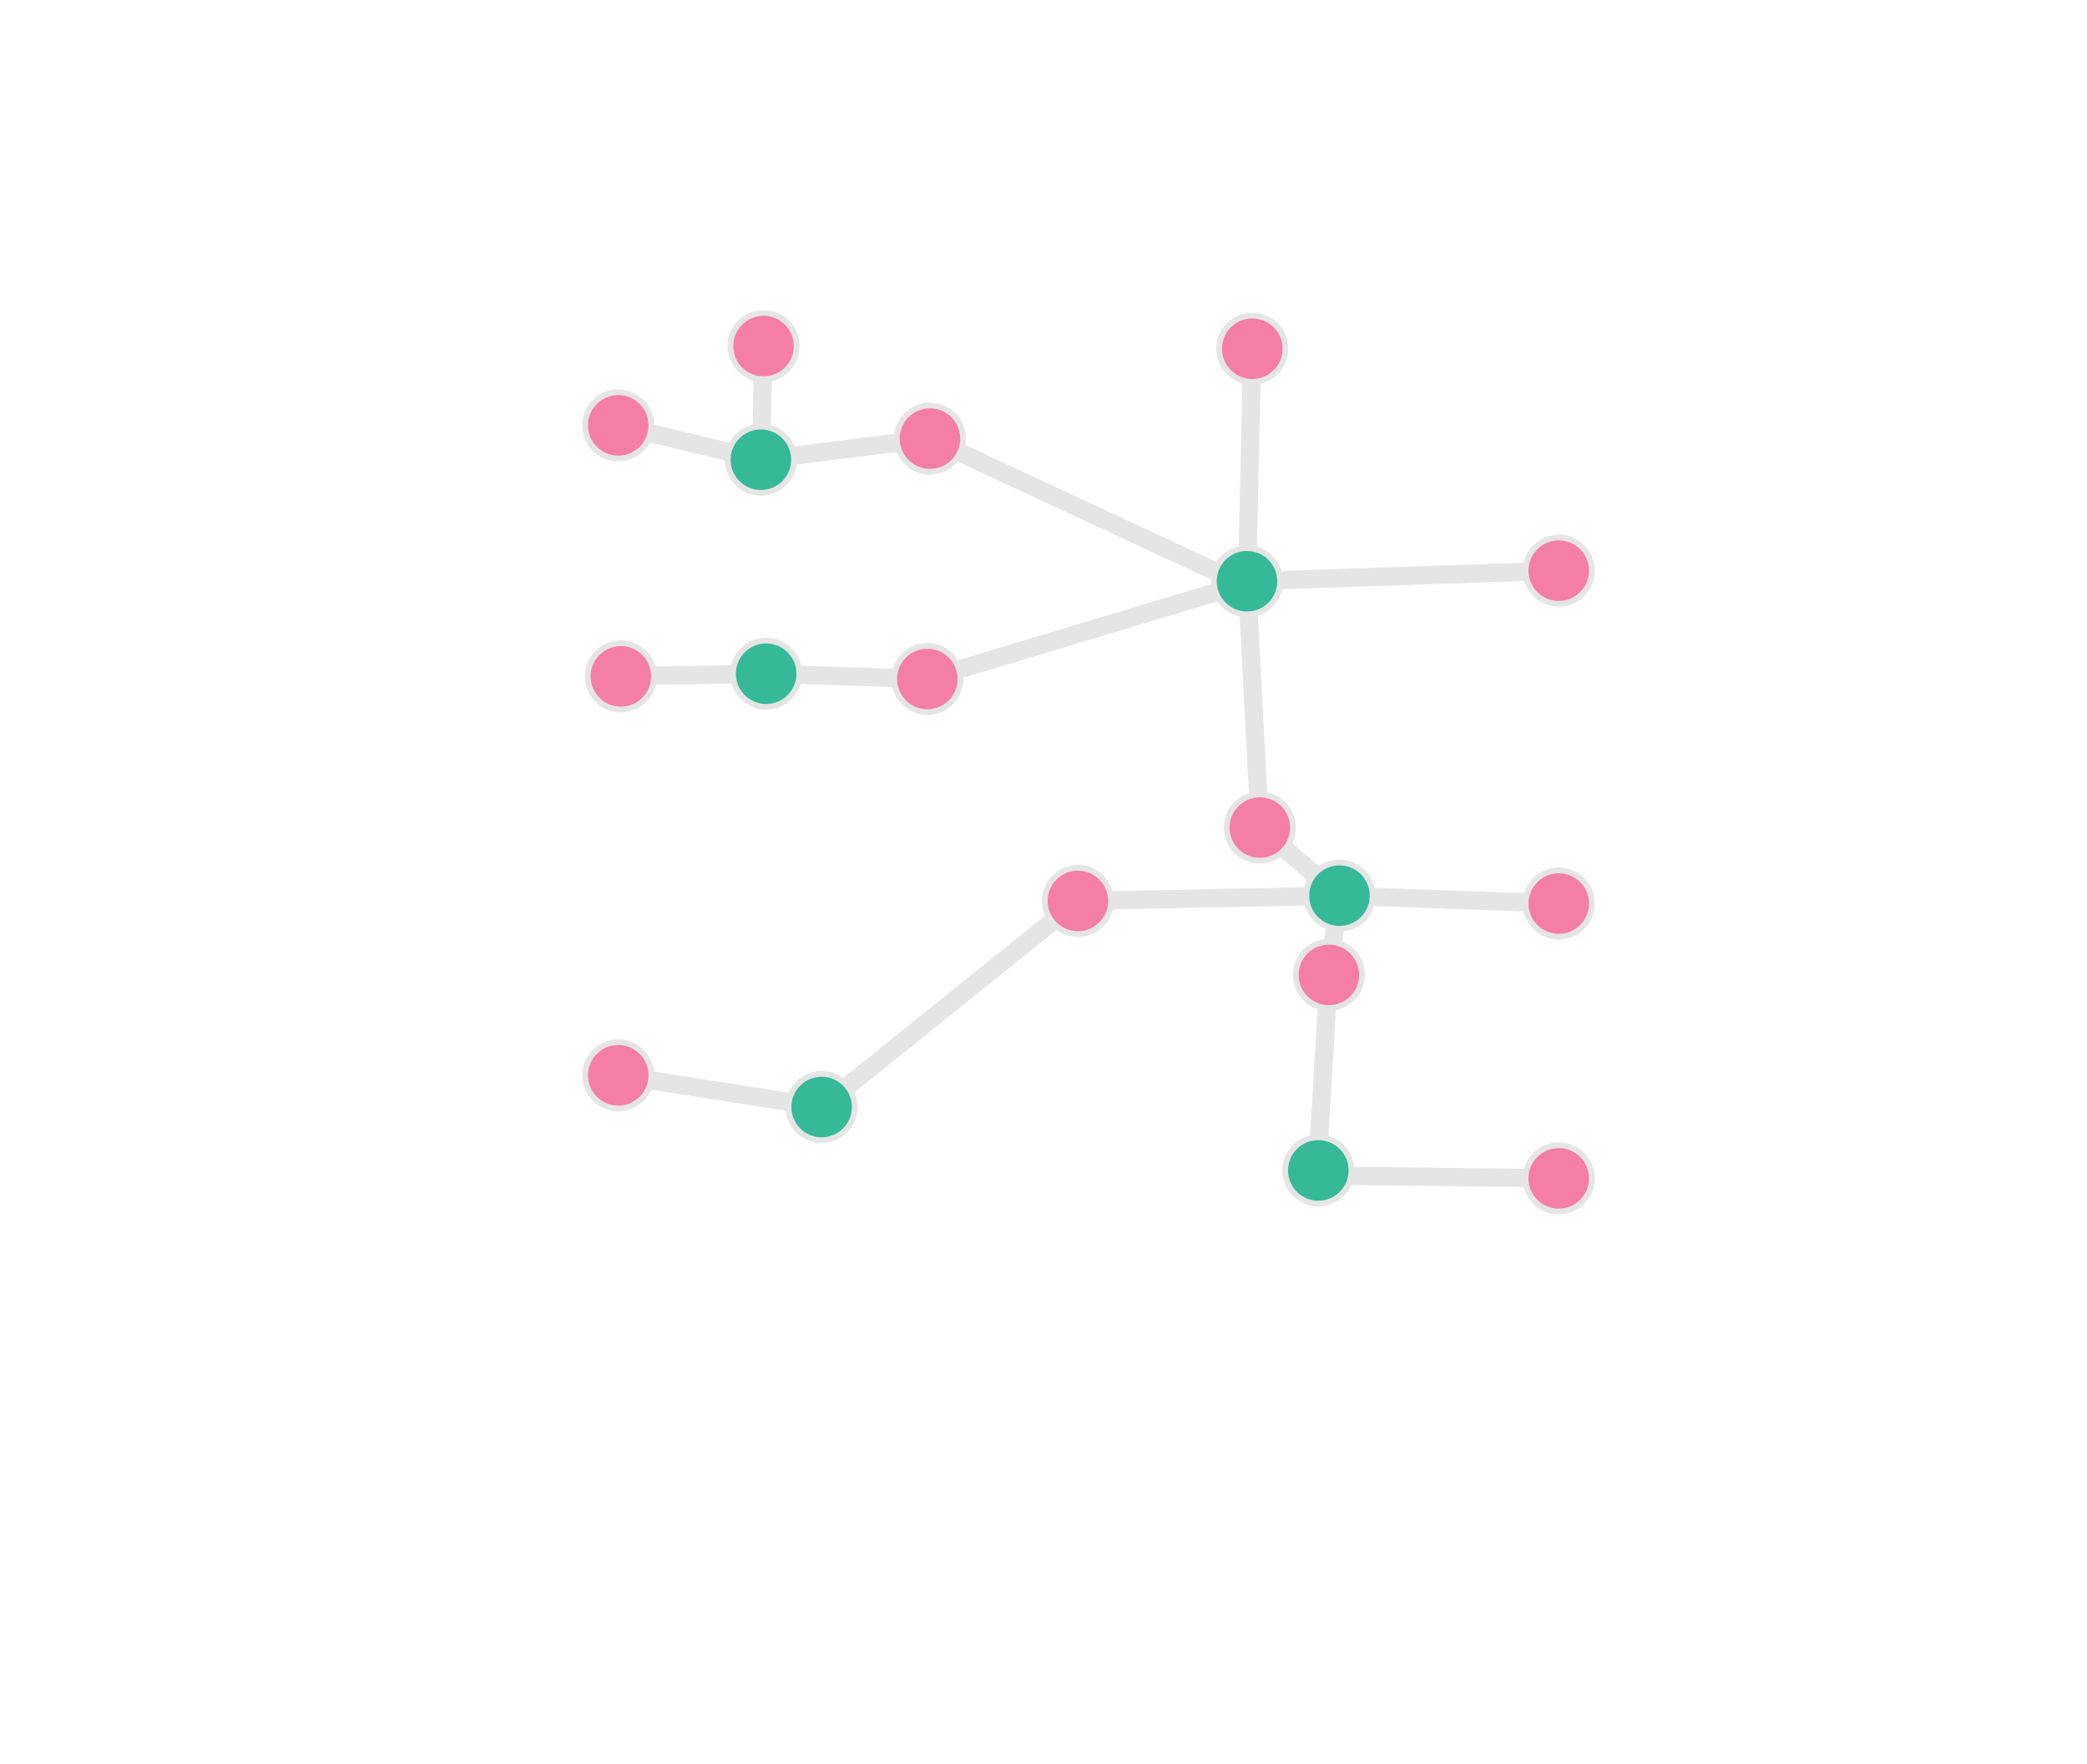
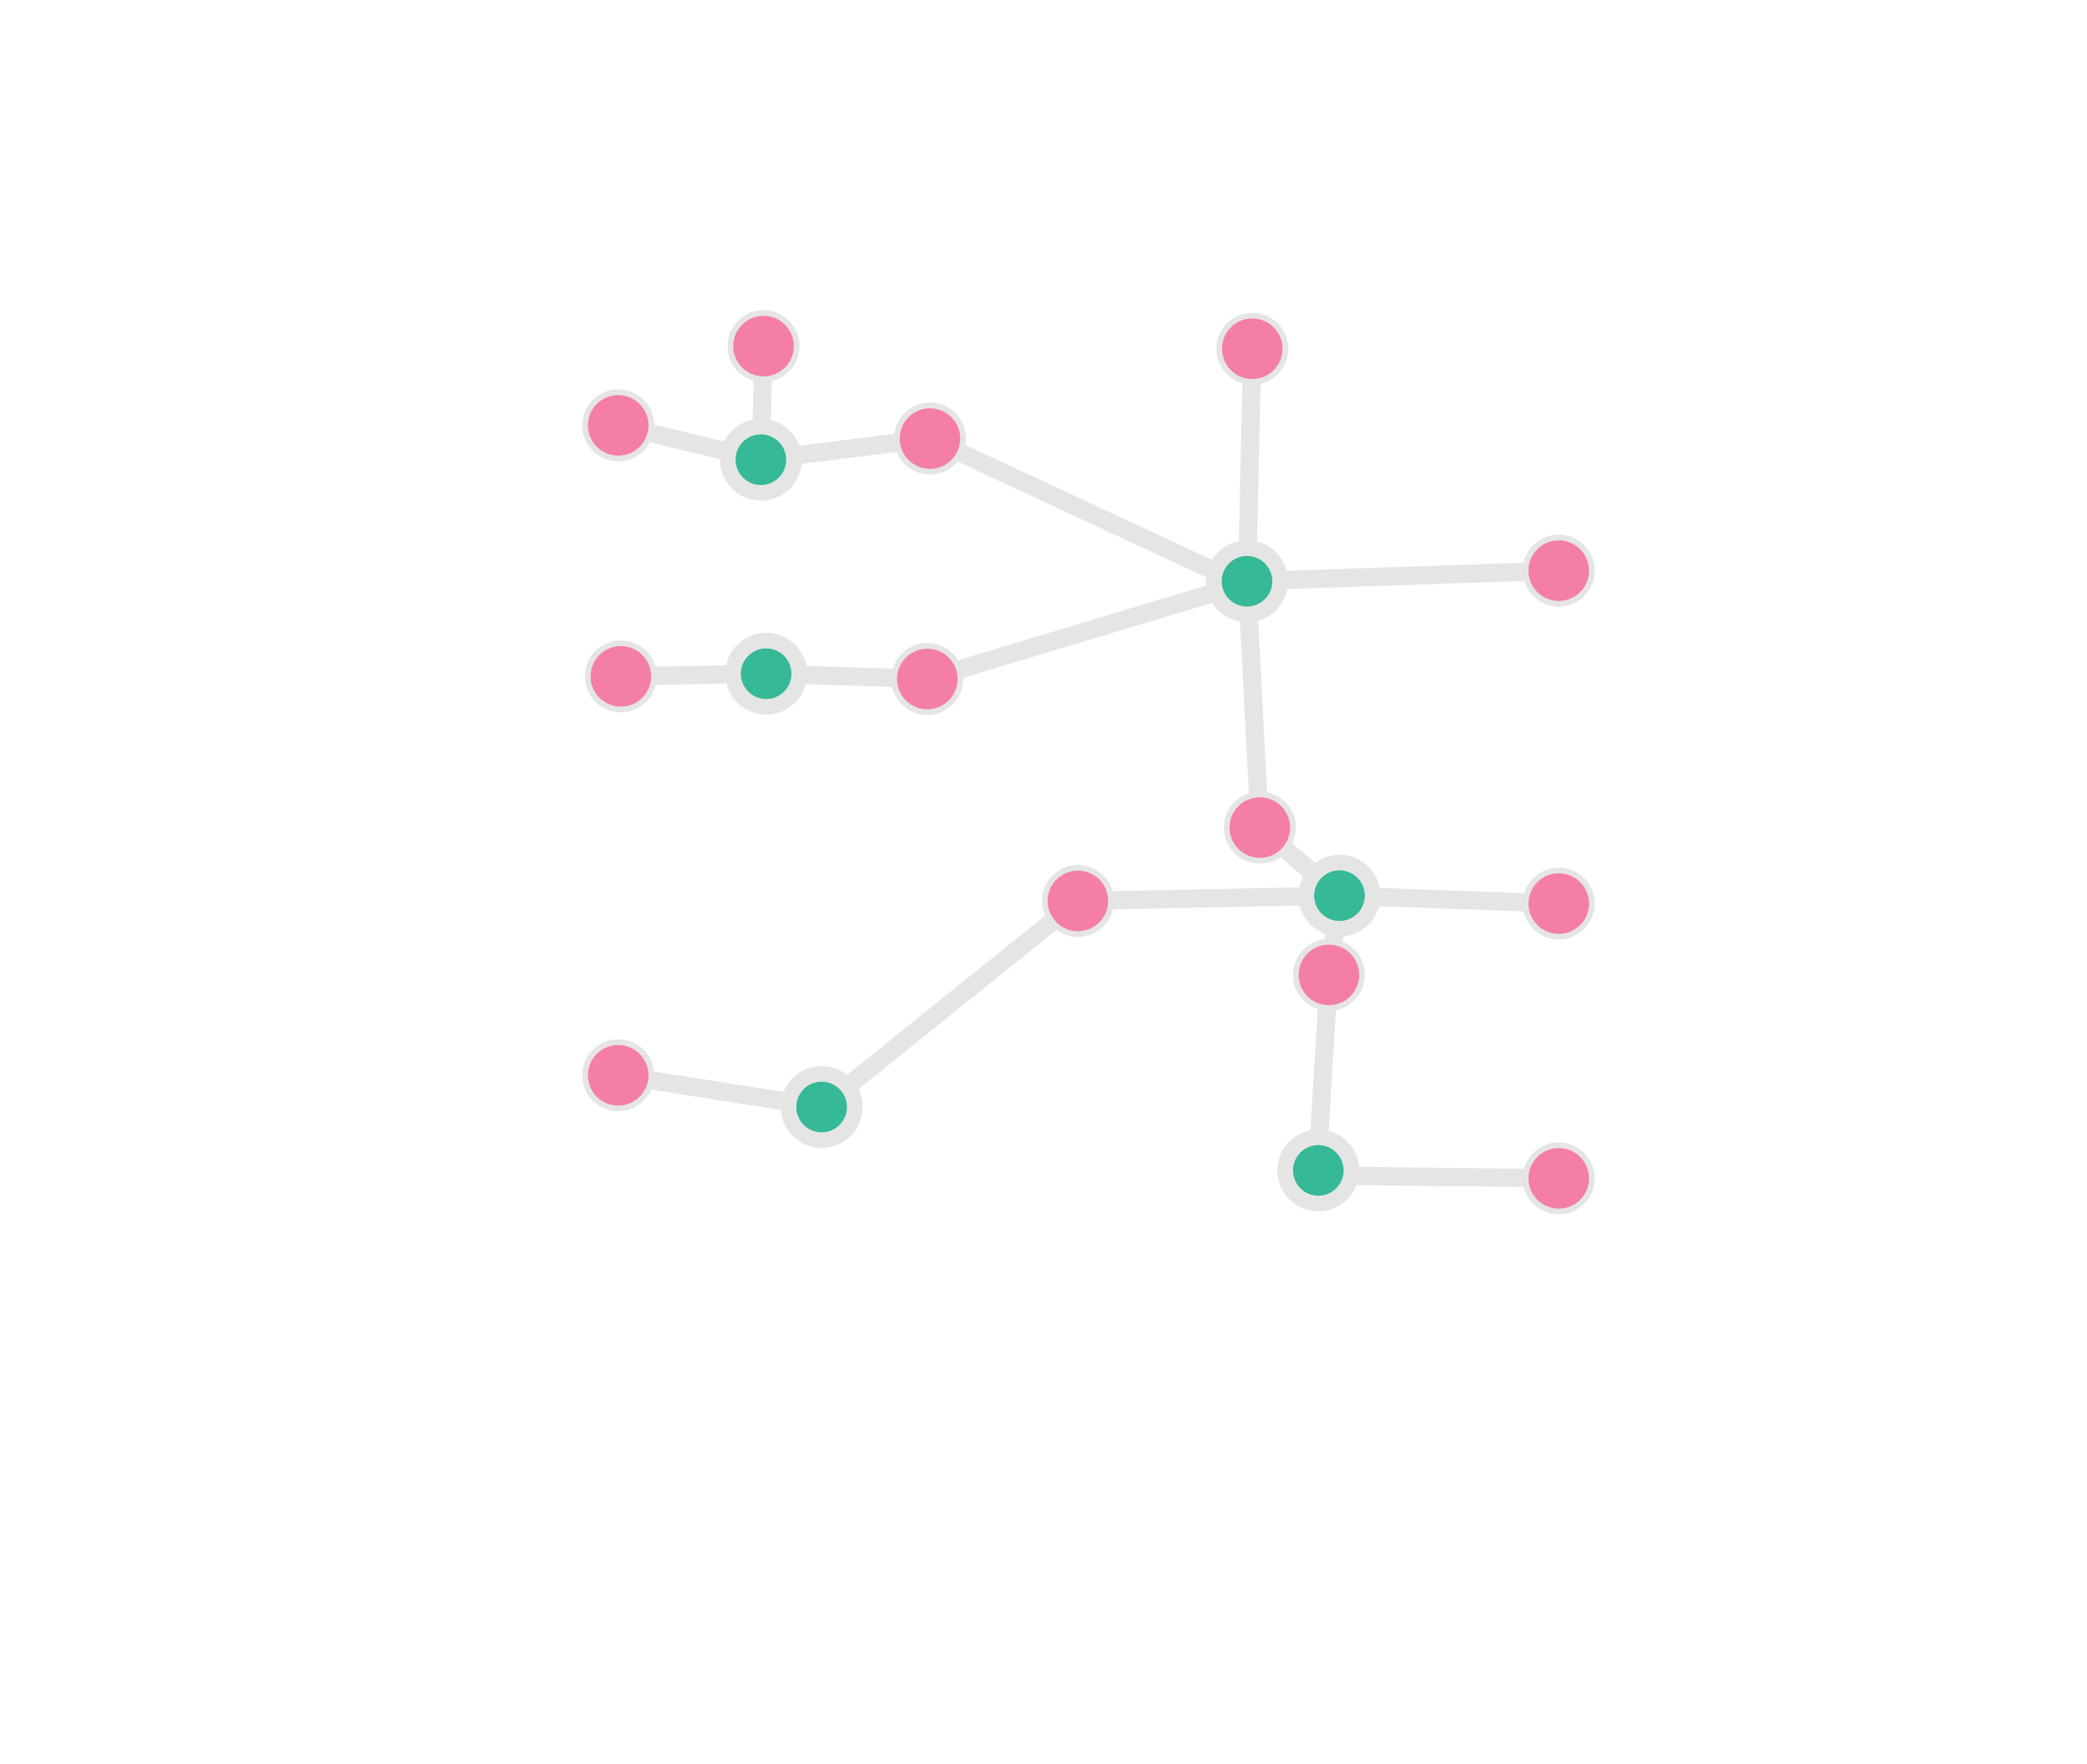
<svg xmlns="http://www.w3.org/2000/svg" width="400mm" height="338mm" version="1.1" id="svg68">
  <defs id="defs2" />
  <path style="fill:none;stroke:#e5e5e5;stroke-width:13.228;stroke-linecap:butt;stroke-linejoin:miter;stroke-opacity:1;stroke-dasharray:none" d="m 447.83,308.122 103.345,24.879 1.914,-82.294" id="path2601" />
  <path style="fill:none;stroke:#e5e5e5;stroke-width:13.228;stroke-linecap:butt;stroke-linejoin:miter;stroke-opacity:1;stroke-dasharray:none" d="m 551.175,333.002 122.483,-15.31 226.435,105.454 -228.349,68.702 -116.742,-3.828 -105.259,1.914" id="path2603" />
  <path style="fill:none;stroke:#e5e5e5;stroke-width:13.228;stroke-linecap:butt;stroke-linejoin:miter;stroke-opacity:1;stroke-dasharray:none" d="m 907.143,252.622 -3.828,168.415 225.829,-7.655" id="path2605" />
  <path style="fill:none;stroke:#e5e5e5;stroke-width:13.228;stroke-linecap:butt;stroke-linejoin:miter;stroke-opacity:1;stroke-dasharray:none" d="m 903.315,421.037 9.297,178.436 57.686,49.307 158.846,5.741" id="path2607" />
  <path style="fill:none;stroke:#e5e5e5;stroke-width:13.228;stroke-linecap:butt;stroke-linejoin:miter;stroke-opacity:1;stroke-dasharray:none" d="m 970.298,648.779 -7.655,57.414 -8.722,145.293 175.222,2.07" id="path2609" />
  <path style="fill:none;stroke:#e5e5e5;stroke-width:13.228;stroke-linecap:butt;stroke-linejoin:miter;stroke-opacity:1;stroke-dasharray:none" d="M 970.298,648.779 780.832,652.607 595.193,801.883 447.83,778.918" id="path2611" />
  <g id="g1" style="fill:#f47ea6;fill-opacity:1">
    <g id="g407" transform="translate(-1500.164,275.5663)" style="fill:#f47ea6;fill-opacity:1">
      <circle style="fill:#f47ea6;fill-opacity:1;stroke:#e5e5e5;stroke-width:4.157;stroke-linecap:butt;stroke-linejoin:round;stroke-miterlimit:10;stroke-dasharray:none;stroke-opacity:1" id="path395-5-3-3-35-2-28-0-8" cx="1949.908" cy="214.367" r="24.005" />
    </g>
    <g id="g407-0" transform="translate(-1502.078,93.75503)" style="fill:#f47ea6;fill-opacity:1">
      <circle style="fill:#f47ea6;fill-opacity:1;stroke:#e5e5e5;stroke-width:4.157;stroke-linecap:butt;stroke-linejoin:round;stroke-miterlimit:10;stroke-dasharray:none;stroke-opacity:1" id="path395-5-3-3-35-2-28-0-8-2" cx="1949.908" cy="214.367" r="24.005" />
    </g>
    <g id="g407-3" transform="translate(-1396.819,36.34094)" style="fill:#f47ea6;fill-opacity:1">
      <circle style="fill:#f47ea6;fill-opacity:1;stroke:#e5e5e5;stroke-width:4.157;stroke-linecap:butt;stroke-linejoin:round;stroke-miterlimit:10;stroke-dasharray:none;stroke-opacity:1" id="path395-5-3-3-35-2-28-0-8-7" cx="1949.908" cy="214.367" r="24.005" />
    </g>
    <g id="g407-5" transform="translate(-1276.249,103.324)" style="fill:#f47ea6;fill-opacity:1">
      <circle style="fill:#f47ea6;fill-opacity:1;stroke:#e5e5e5;stroke-width:4.157;stroke-linecap:butt;stroke-linejoin:round;stroke-miterlimit:10;stroke-dasharray:none;stroke-opacity:1" id="path395-5-3-3-35-2-28-0-8-9" cx="1949.908" cy="214.367" r="24.005" />
    </g>
    <g id="g407-2" transform="translate(-1278.163,277.4801)" style="fill:#f47ea6;fill-opacity:1">
      <circle style="fill:#f47ea6;fill-opacity:1;stroke:#e5e5e5;stroke-width:4.157;stroke-linecap:butt;stroke-linejoin:round;stroke-miterlimit:10;stroke-dasharray:none;stroke-opacity:1" id="path395-5-3-3-35-2-28-0-8-28" cx="1949.908" cy="214.367" r="24.005" />
    </g>
    <g id="g407-9" transform="translate(-1037.296,385.1054)" style="fill:#f47ea6;fill-opacity:1">
      <circle style="fill:#f47ea6;fill-opacity:1;stroke:#e5e5e5;stroke-width:4.157;stroke-linecap:butt;stroke-linejoin:round;stroke-miterlimit:10;stroke-dasharray:none;stroke-opacity:1" id="path395-5-3-3-35-2-28-0-8-73" cx="1949.908" cy="214.367" r="24.005" />
    </g>
    <g id="g407-6" transform="translate(-1169.076,438.2396)" style="fill:#f47ea6;fill-opacity:1">
      <circle style="fill:#f47ea6;fill-opacity:1;stroke:#e5e5e5;stroke-width:4.157;stroke-linecap:butt;stroke-linejoin:round;stroke-miterlimit:10;stroke-dasharray:none;stroke-opacity:1" id="path395-5-3-3-35-2-28-0-8-1" cx="1949.908" cy="214.367" r="24.005" />
    </g>
    <g id="g407-29" transform="translate(-987.2651,491.826)" style="fill:#f47ea6;fill-opacity:1">
      <circle style="fill:#f47ea6;fill-opacity:1;stroke:#e5e5e5;stroke-width:4.157;stroke-linecap:butt;stroke-linejoin:round;stroke-miterlimit:10;stroke-dasharray:none;stroke-opacity:1" id="path395-5-3-3-35-2-28-0-8-3" cx="1949.908" cy="214.367" r="24.005" />
    </g>
    <g id="g407-1" transform="translate(-1042.765,38.25474)" style="fill:#f47ea6;fill-opacity:1">
      <circle style="fill:#f47ea6;fill-opacity:1;stroke:#e5e5e5;stroke-width:4.157;stroke-linecap:butt;stroke-linejoin:round;stroke-miterlimit:10;stroke-dasharray:none;stroke-opacity:1" id="path395-5-3-3-35-2-28-0-8-94" cx="1949.908" cy="214.367" r="24.005" />
    </g>
    <g id="g407-7" transform="translate(-820.7642,199.0142)" style="fill:#f47ea6;fill-opacity:1">
      <circle style="fill:#f47ea6;fill-opacity:1;stroke:#e5e5e5;stroke-width:4.157;stroke-linecap:butt;stroke-linejoin:round;stroke-miterlimit:10;stroke-dasharray:none;stroke-opacity:1" id="path395-5-3-3-35-2-28-0-8-8" cx="1949.908" cy="214.367" r="24.005" />
    </g>
    <g id="g407-4" transform="translate(-820.7642,440.1534)" style="fill:#f47ea6;fill-opacity:1">
      <circle style="fill:#f47ea6;fill-opacity:1;stroke:#e5e5e5;stroke-width:4.157;stroke-linecap:butt;stroke-linejoin:round;stroke-miterlimit:10;stroke-dasharray:none;stroke-opacity:1" id="path395-5-3-3-35-2-28-0-8-5" cx="1949.908" cy="214.367" r="24.005" />
    </g>
    <g id="g407-03" transform="translate(-820.7642,639.1889)" style="fill:#f47ea6;fill-opacity:1">
      <circle style="fill:#f47ea6;fill-opacity:1;stroke:#e5e5e5;stroke-width:4.157;stroke-linecap:butt;stroke-linejoin:round;stroke-miterlimit:10;stroke-dasharray:none;stroke-opacity:1" id="path395-5-3-3-35-2-28-0-8-6" cx="1949.908" cy="214.367" r="24.005" />
    </g>
    <g id="g407-10" transform="translate(-1502.078,564.5506)" style="fill:#f47ea6;fill-opacity:1">
      <circle style="fill:#f47ea6;fill-opacity:1;stroke:#e5e5e5;stroke-width:4.157;stroke-linecap:butt;stroke-linejoin:round;stroke-miterlimit:10;stroke-dasharray:none;stroke-opacity:1" id="path395-5-3-3-35-2-28-0-8-63" cx="1949.908" cy="214.367" r="24.005" />
    </g>
  </g>
-   <circle style="fill:#35b996;fill-opacity:1;stroke:#e5e5e5;stroke-width:4.157;stroke-linecap:butt;stroke-linejoin:round;stroke-miterlimit:10;stroke-dasharray:none;stroke-opacity:1" id="path395-5-3-3-35-2-0-7-5-3" cx="551.175" cy="333.002" r="24.005" />
-   <circle style="fill:#35b996;fill-opacity:1;stroke:#e5e5e5;stroke-width:4.157;stroke-linecap:butt;stroke-linejoin:round;stroke-miterlimit:10;stroke-dasharray:none;stroke-opacity:1" id="path395-5-3-3-35-2-0-7-5-3-2" cx="555.003" cy="488.02" r="24.005" />
-   <circle style="fill:#35b996;fill-opacity:1;stroke:#e5e5e5;stroke-width:4.157;stroke-linecap:butt;stroke-linejoin:round;stroke-miterlimit:10;stroke-dasharray:none;stroke-opacity:1" id="path395-5-3-3-35-2-0-7-5-3-0" cx="903.315" cy="421.037" r="24.005" />
-   <circle style="fill:#35b996;fill-opacity:1;stroke:#e5e5e5;stroke-width:4.157;stroke-linecap:butt;stroke-linejoin:round;stroke-miterlimit:10;stroke-dasharray:none;stroke-opacity:1" id="path395-5-3-3-35-2-0-7-5-3-6" cx="970.298" cy="648.779" r="24.005" />
-   <circle style="fill:#35b996;fill-opacity:1;stroke:#e5e5e5;stroke-width:4.157;stroke-linecap:butt;stroke-linejoin:round;stroke-miterlimit:10;stroke-dasharray:none;stroke-opacity:1" id="path395-5-3-3-35-2-0-7-5-3-1" cx="954.988" cy="847.815" r="24.005" />
-   <circle style="fill:#35b996;fill-opacity:1;stroke:#e5e5e5;stroke-width:4.157;stroke-linecap:butt;stroke-linejoin:round;stroke-miterlimit:10;stroke-dasharray:none;stroke-opacity:1" id="path395-5-3-3-35-2-0-7-5-3-5" cx="595.193" cy="801.883" r="24.005" />
+   <circle style="fill:#35b996;fill-opacity:1;stroke:#e5e5e5;stroke-width:11.339;stroke-linecap:butt;stroke-linejoin:round;stroke-miterlimit:10;stroke-dasharray:none;stroke-opacity:1" id="path395-5-3-3-35-2-0-7-5-3" cx="551.175" cy="333.002" r="24.005" />
+   <circle style="fill:#35b996;fill-opacity:1;stroke:#e5e5e5;stroke-width:11.339;stroke-linecap:butt;stroke-linejoin:round;stroke-miterlimit:10;stroke-dasharray:none;stroke-opacity:1" id="path395-5-3-3-35-2-0-7-5-3-2" cx="555.003" cy="488.02" r="24.005" />
+   <circle style="fill:#35b996;fill-opacity:1;stroke:#e5e5e5;stroke-width:11.339;stroke-linecap:butt;stroke-linejoin:round;stroke-miterlimit:10;stroke-dasharray:none;stroke-opacity:1" id="path395-5-3-3-35-2-0-7-5-3-0" cx="903.315" cy="421.037" r="24.005" />
+   <circle style="fill:#35b996;fill-opacity:1;stroke:#e5e5e5;stroke-width:11.339;stroke-linecap:butt;stroke-linejoin:round;stroke-miterlimit:10;stroke-dasharray:none;stroke-opacity:1" id="path395-5-3-3-35-2-0-7-5-3-6" cx="970.298" cy="648.779" r="24.005" />
+   <circle style="fill:#35b996;fill-opacity:1;stroke:#e5e5e5;stroke-width:11.339;stroke-linecap:butt;stroke-linejoin:round;stroke-miterlimit:10;stroke-dasharray:none;stroke-opacity:1" id="path395-5-3-3-35-2-0-7-5-3-1" cx="954.988" cy="847.815" r="24.005" />
+   <circle style="fill:#35b996;fill-opacity:1;stroke:#e5e5e5;stroke-width:11.339;stroke-linecap:butt;stroke-linejoin:round;stroke-miterlimit:10;stroke-dasharray:none;stroke-opacity:1" id="path395-5-3-3-35-2-0-7-5-3-5" cx="595.193" cy="801.883" r="24.005" />
</svg>
